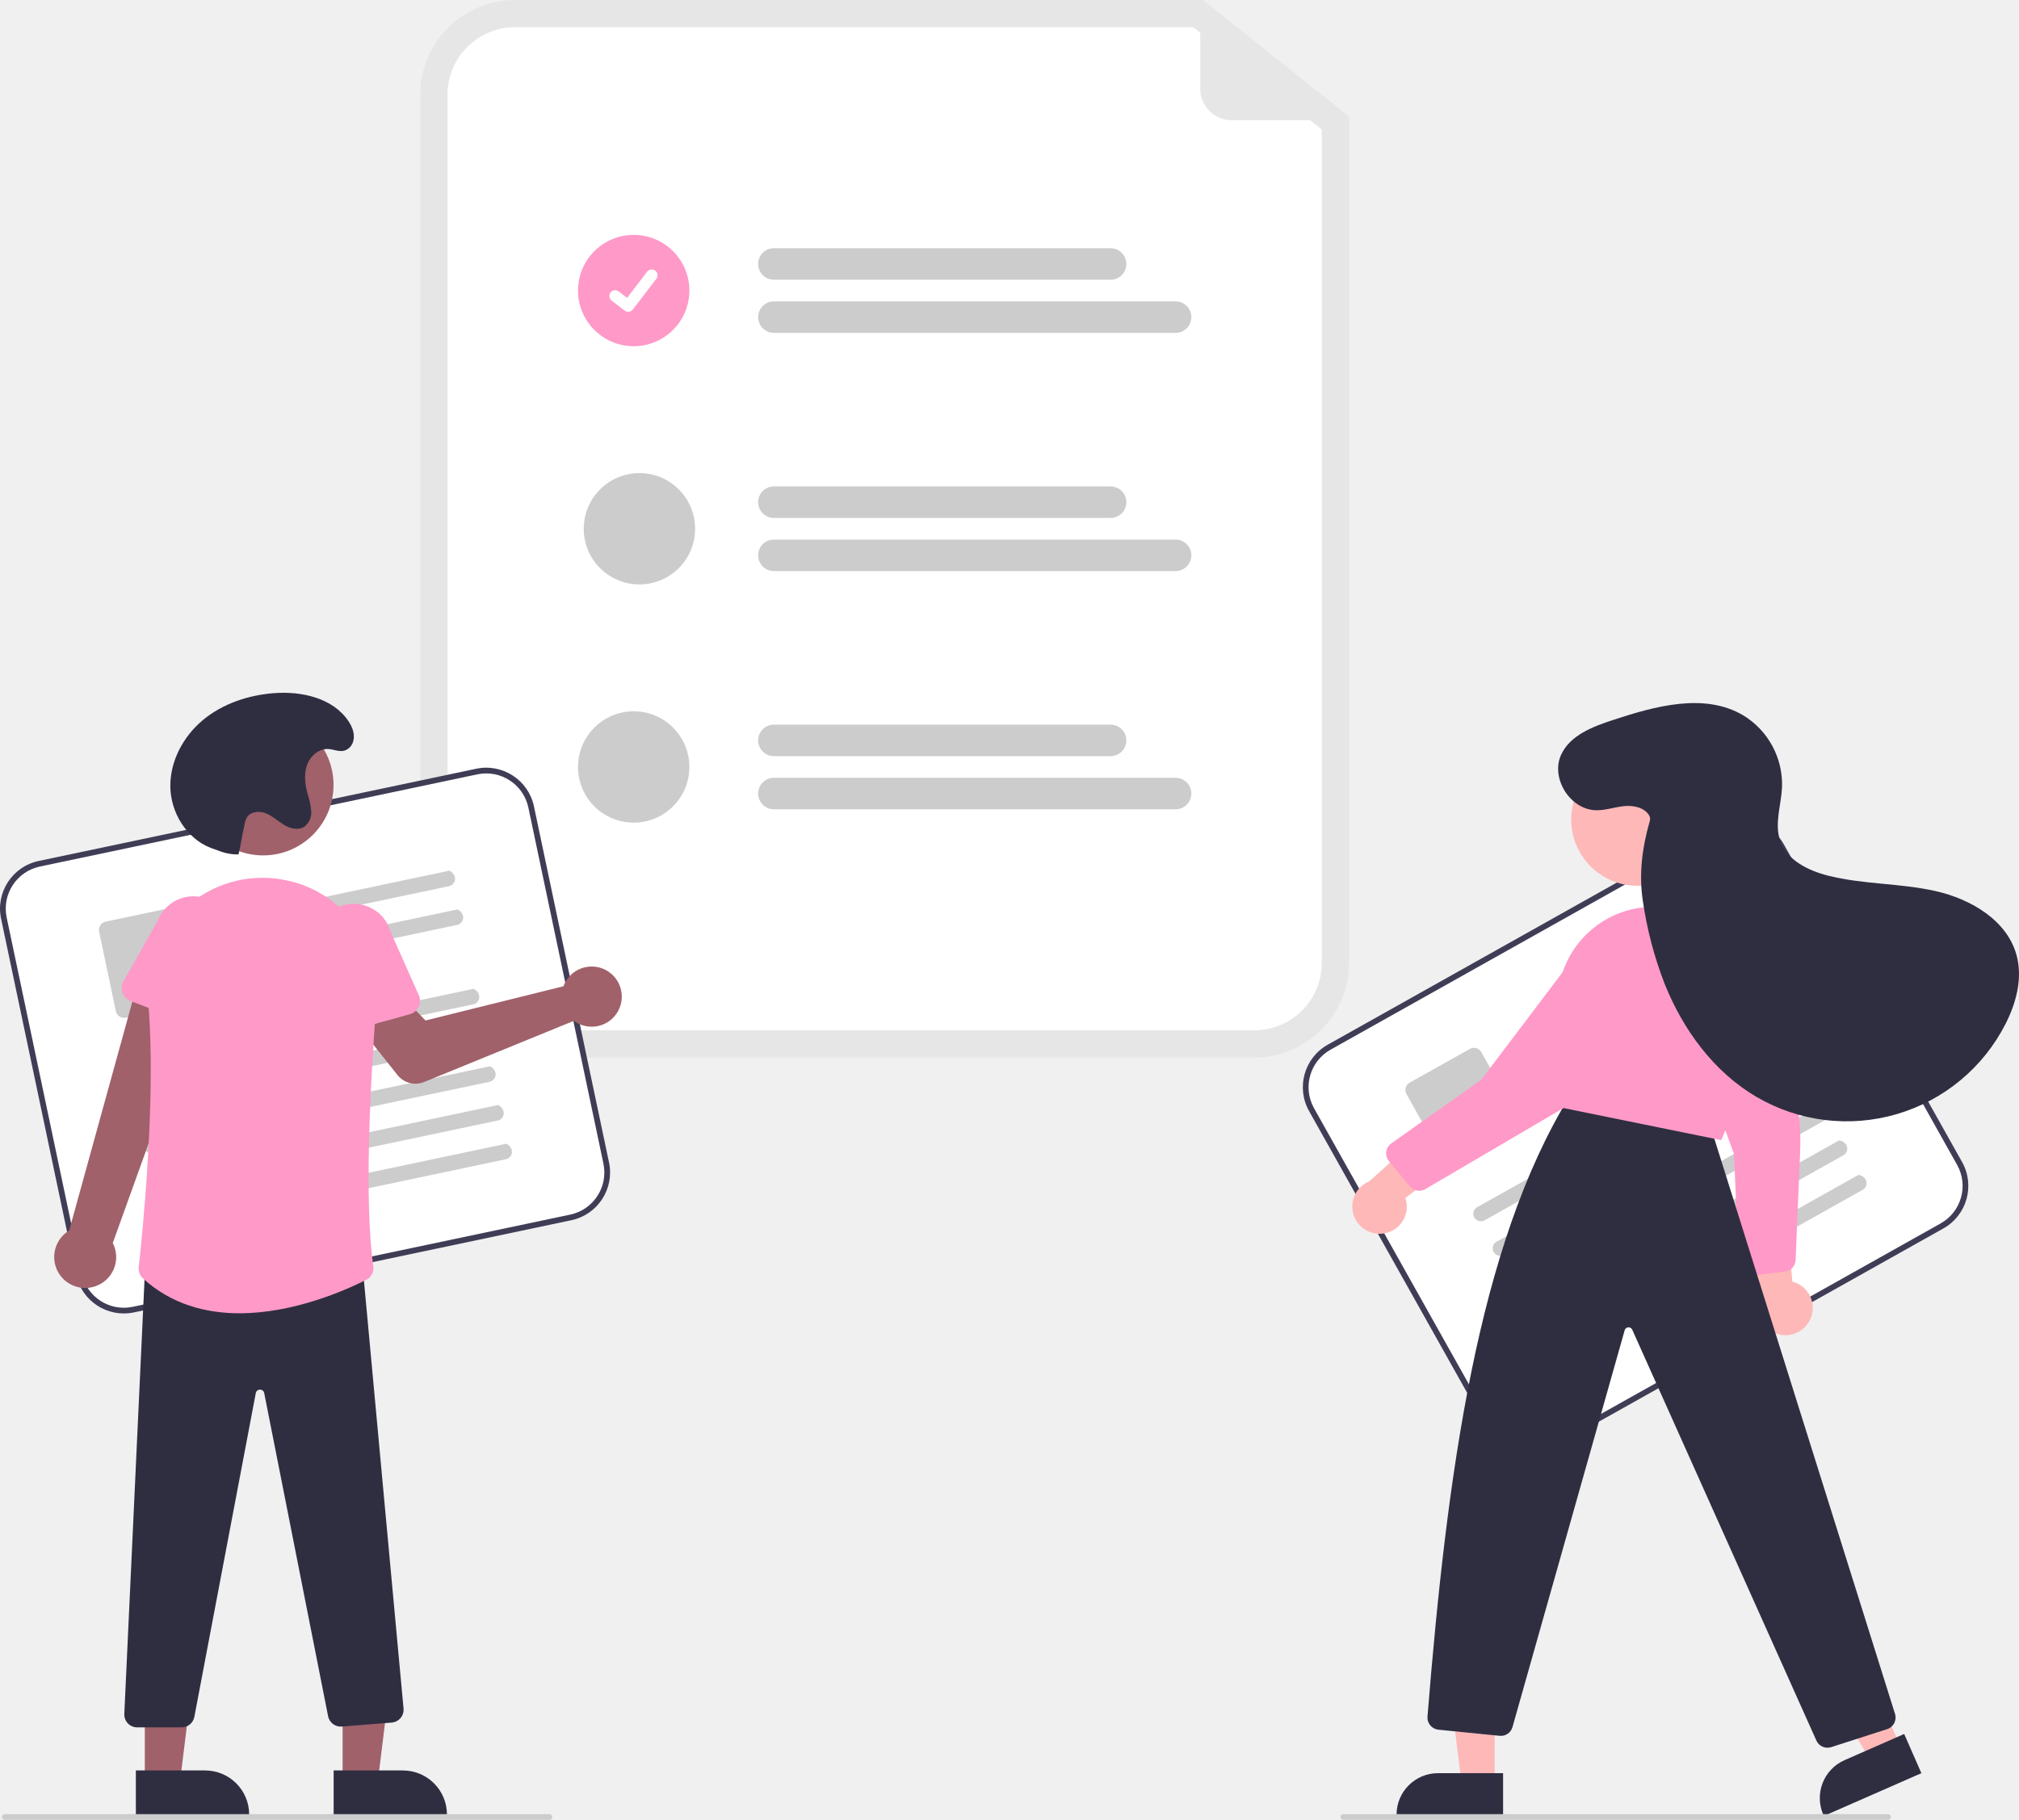
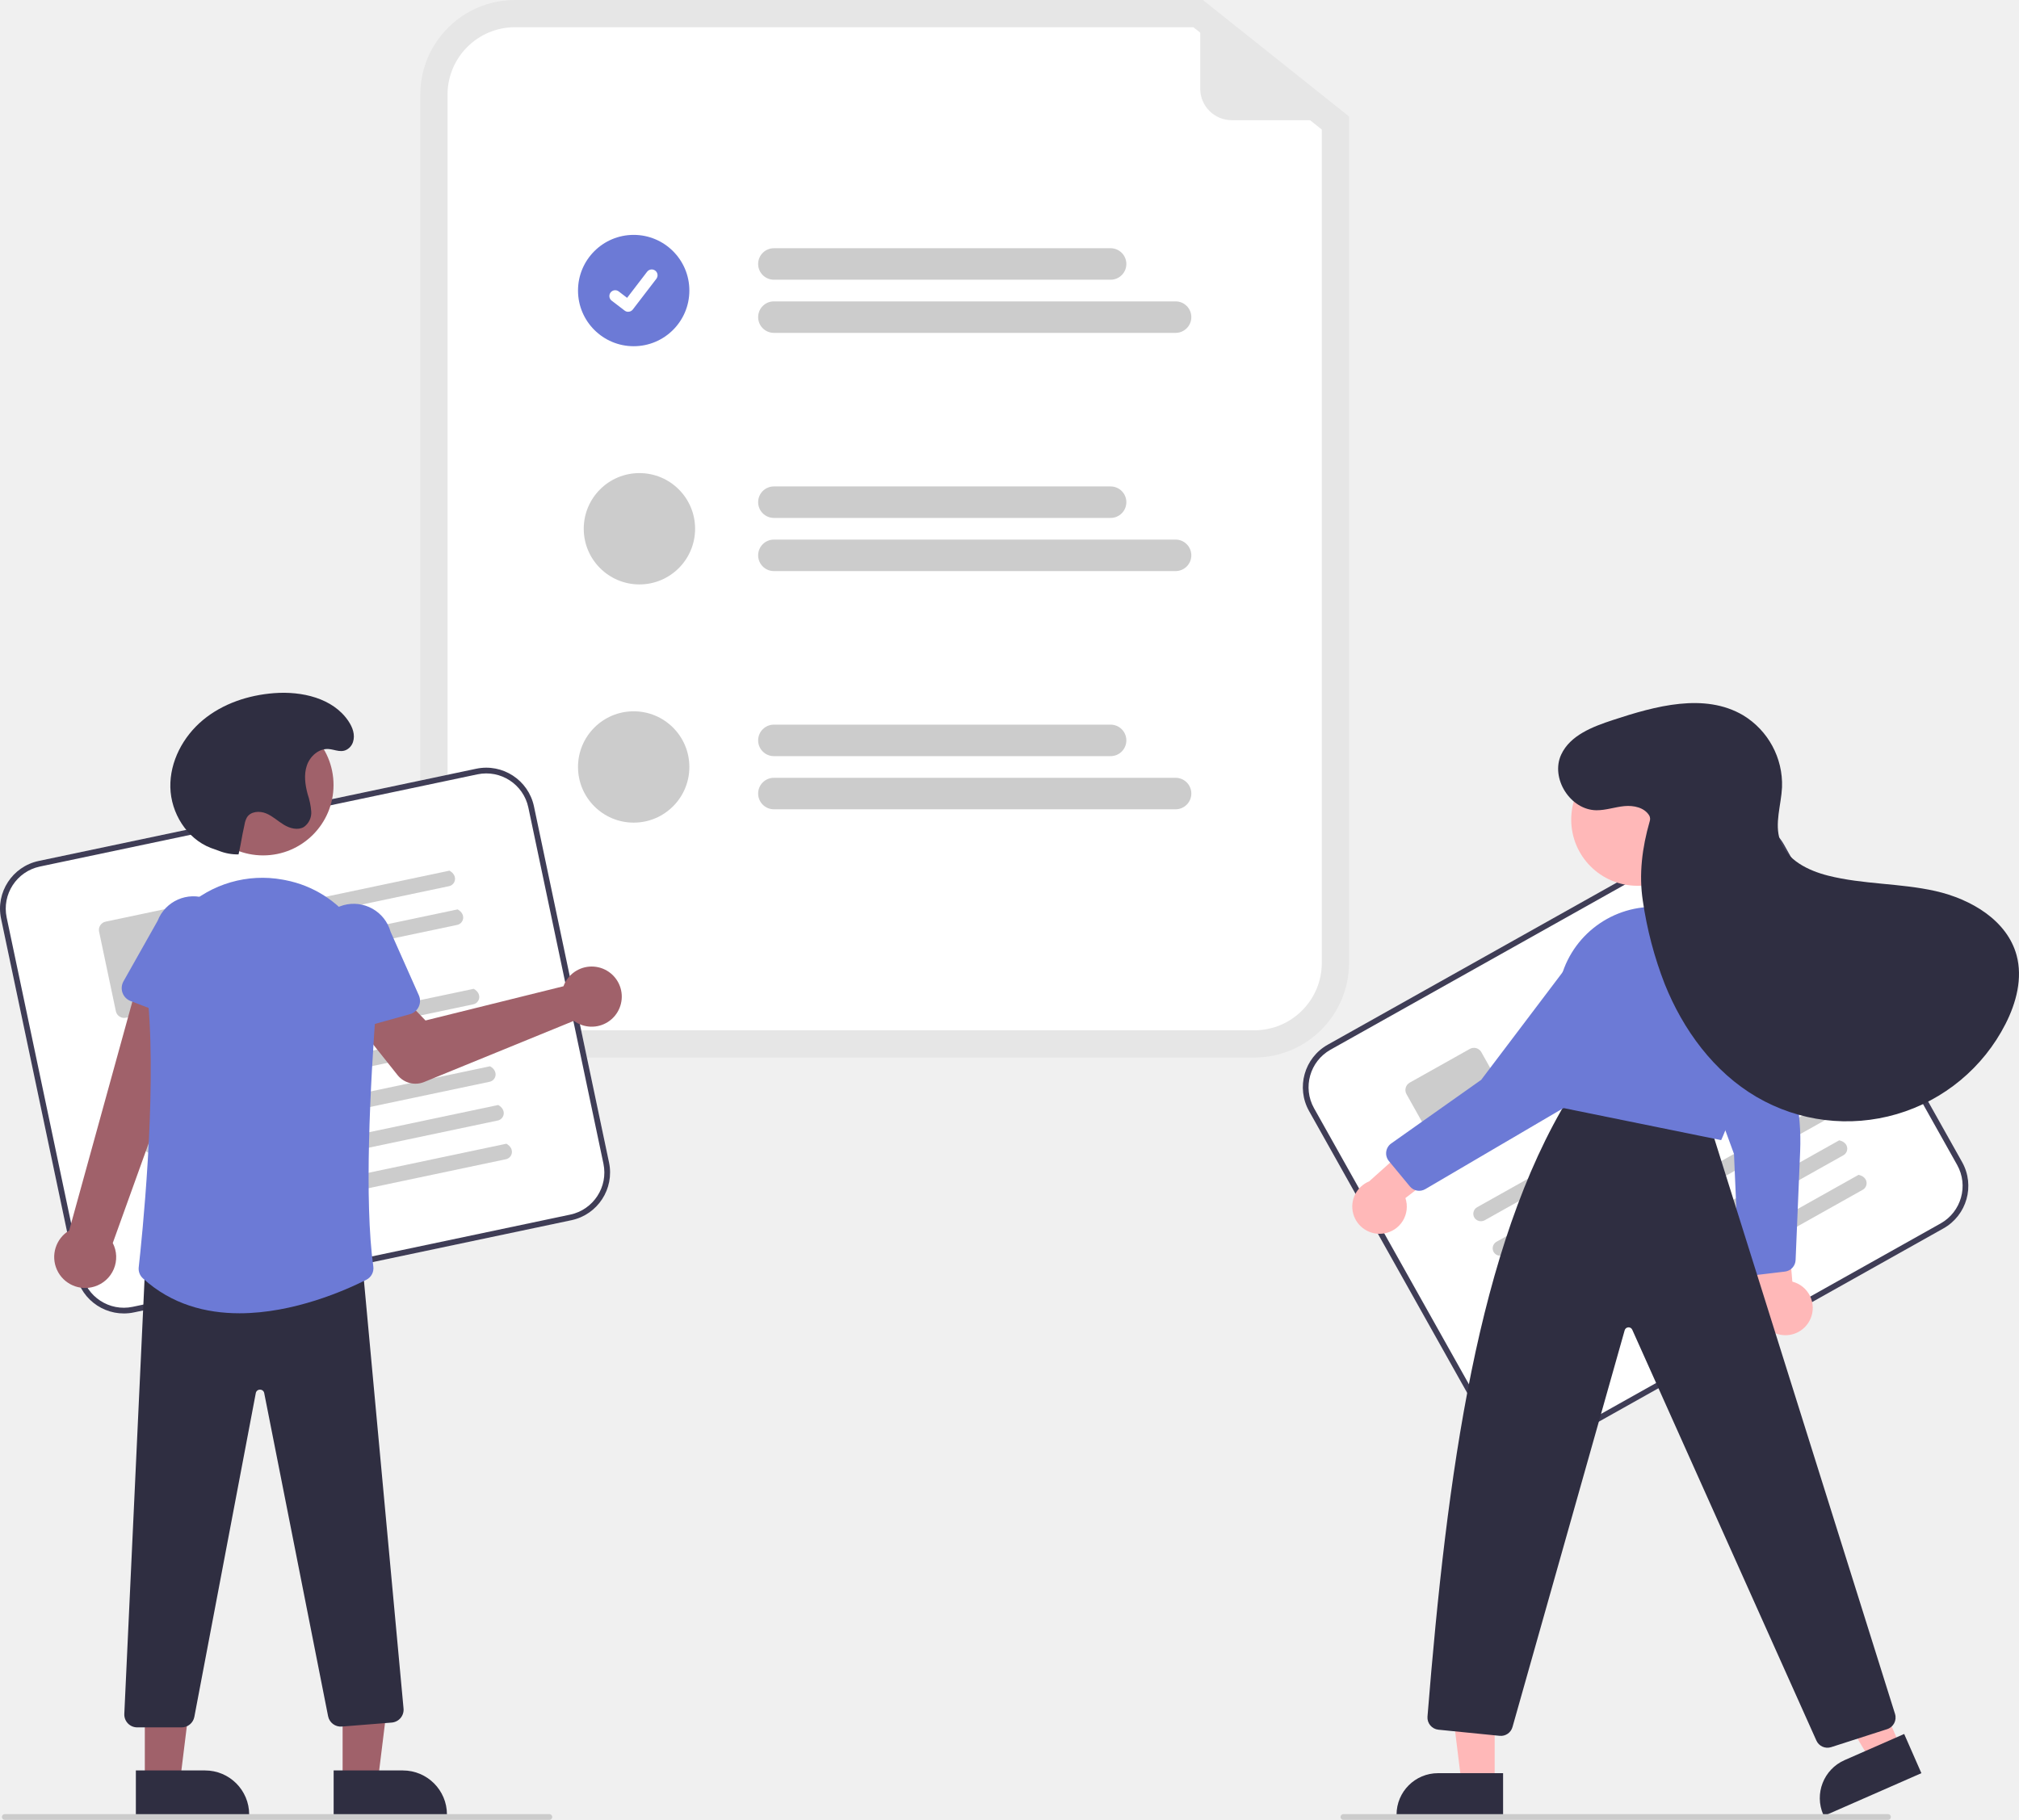
<svg xmlns="http://www.w3.org/2000/svg" data-name="Layer 1" width="704.362" height="635" viewBox="0 0 704.362 635">
  <path d="M685.451,501.5h-258a33.037,33.037,0,0,1-33-33v-303a33.037,33.037,0,0,1,33-33H667.478l50.973,40.629V468.5A33.037,33.037,0,0,1,685.451,501.5Z" transform="translate(-247.8189 -132.5)" fill="#e6e6e6" />
  <path d="M427.451,142a23.527,23.527,0,0,0-23.5,23.5v303a23.527,23.527,0,0,0,23.5,23.5h258a23.527,23.527,0,0,0,23.5-23.5V177.706L664.155,142Z" transform="translate(-247.8189 -132.5)" fill="#fff" />
  <path d="M635.27,230.104H517.806a5.495,5.495,0,1,1,0-10.991h117.464a5.495,5.495,0,1,1,0,10.991Z" transform="translate(-247.8189 -132.5)" fill="#ccc" />
  <path d="M657.939,248.651H517.806a5.495,5.495,0,1,1,0-10.991H657.939a5.495,5.495,0,1,1,0,10.991Z" transform="translate(-247.8189 -132.5)" fill="#ccc" />
  <path d="M635.27,313.222H517.806a5.495,5.495,0,1,1,0-10.991h117.464a5.495,5.495,0,1,1,0,10.991Z" transform="translate(-247.8189 -132.5)" fill="#ccc" />
  <path d="M657.939,331.769H517.806a5.495,5.495,0,1,1,0-10.991H657.939a5.495,5.495,0,1,1,0,10.991Z" transform="translate(-247.8189 -132.5)" fill="#ccc" />
  <path d="M635.27,396.34H517.806a5.495,5.495,0,1,1,0-10.991h117.464a5.495,5.495,0,1,1,0,10.991Z" transform="translate(-247.8189 -132.5)" fill="#ccc" />
  <path d="M657.939,414.886H517.806a5.495,5.495,0,0,1,0-10.991H657.939a5.495,5.495,0,1,1,0,10.991Z" transform="translate(-247.8189 -132.5)" fill="#ccc" />
-   <circle id="b6fa6563-5e20-492f-ac6f-1d924df782c1" data-name="Ellipse 44" cx="221.073" cy="101.382" r="19.423" fill="#ff99c8" />
-   <path id="bcd12bac-9f30-4deb-ae50-48c1cb737c9b-199" data-name="Path 395" d="M466.967,241.292a2.014,2.014,0,0,1-1.212-.403l-.022-.016-4.565-3.492a2.029,2.029,0,0,1,2.468-3.22l2.957,2.267,6.987-9.115a2.028,2.028,0,0,1,2.843-.376l.001 0-.043.06.045-.06a2.03,2.03,0,0,1,.375,2.843l-8.218,10.716a2.029,2.029,0,0,1-1.613.791Z" transform="translate(-247.8189 -132.5)" fill="#fff" />
+   <circle id="b6fa6563-5e20-492f-ac6f-1d924df782c1" data-name="Ellipse 44" cx="221.073" cy="101.382" r="19.423" fill="#6c7ad6" />
+   <path id="bcd12bac-9f30-4deb-ae50-48c1cb737c9b-2260" data-name="Path 395" d="M466.967,241.292a2.014,2.014,0,0,1-1.212-.403l-.022-.016-4.565-3.492a2.029,2.029,0,0,1,2.468-3.22l2.957,2.267,6.987-9.115a2.028,2.028,0,0,1,2.843-.376l.001 0-.043.06.045-.06a2.03,2.03,0,0,1,.375,2.843l-8.218,10.716a2.029,2.029,0,0,1-1.613.791Z" transform="translate(-247.8189 -132.5)" fill="#fff" />
  <circle id="b95850ed-3210-4af9-b38f-3ce1288a2453" data-name="Ellipse 44" cx="223.073" cy="184.5" r="19.423" fill="#ccc" />
  <circle id="b1885188-7f5c-4441-a082-07b02d322a90" data-name="Ellipse 44" cx="221.073" cy="267.618" r="19.423" fill="#ccc" />
  <path d="M717.459,174.436h-39.929a10.991,10.991,0,0,1-10.991-10.991v-29.491a.687.687,0,0,1,1.113-.538l50.233,39.795A.687.687,0,0,1,717.459,174.436Z" transform="translate(-247.8189 -132.5)" fill="#e6e6e6" />
  <path d="M447.167,558.272,294.521,590.447A17.019,17.019,0,0,1,274.38,577.319l-26.194-124.269a17.019,17.019,0,0,1,13.128-20.141l152.646-32.175a17.019,17.019,0,0,1,20.141,13.128L460.295,538.131A17.019,17.019,0,0,1,447.167,558.272Z" transform="translate(-247.8189 -132.5)" fill="#fff" />
  <path d="M447.167,558.272,294.521,590.447A17.019,17.019,0,0,1,274.38,577.319l-26.194-124.269a17.019,17.019,0,0,1,13.128-20.141l152.646-32.175a17.019,17.019,0,0,1,20.141,13.128L460.295,538.131A17.019,17.019,0,0,1,447.167,558.272ZM261.727,434.866a15.017,15.017,0,0,0-11.584,17.771l26.194,124.269a15.017,15.017,0,0,0,17.771,11.584L446.754,556.315A15.017,15.017,0,0,0,458.338,538.544l-26.194-124.269a15.017,15.017,0,0,0-17.771-11.584Z" transform="translate(-247.8189 -132.5)" fill="#3f3d56" />
-   <path id="b3d30341-bfe2-418c-85c9-1bd82b5f5e0c-200" data-name="Path 411" d="M404.476,441.709l-77.038,16.238a2.731,2.731,0,0,1-3.229-1.863,2.631,2.631,0,0,1,1.999-3.254l78.42-16.53c3.062,1.726,2.094,4.935-.152,5.409Z" transform="translate(-247.8189 -132.5)" fill="#ccc" />
-   <path id="ba7e3b3b-1e3b-4053-b678-ceb2b593f6ee-201" data-name="Path 412" d="M407.324,455.222l-77.038,16.238a2.731,2.731,0,0,1-3.229-1.863,2.631,2.631,0,0,1,1.999-3.254l78.42-16.53c3.062,1.726,2.094,4.935-.152,5.409Z" transform="translate(-247.8189 -132.5)" fill="#ccc" />
-   <path id="f6076b75-2d9c-4839-8b09-e00257d358cf-202" data-name="Path 413" d="M315.254,482.665l-23.511,4.956a2.962,2.962,0,0,1-3.506-2.285L282.389,457.59a2.962,2.962,0,0,1,2.285-3.506l23.511-4.956a2.963,2.963,0,0,1,3.506,2.285L317.539,479.159a2.962,2.962,0,0,1-2.285,3.506Z" transform="translate(-247.8189 -132.5)" fill="#ccc" />
-   <path id="acc57b87-b2e4-43d3-aa96-a8e2462d330c-203" data-name="Path 414" d="M412.932,482.937,295.358,507.72a2.731,2.731,0,0,1-3.229-1.863,2.631,2.631,0,0,1,1.999-3.254l118.958-25.074c3.062,1.726,2.094,4.935-.152,5.409Z" transform="translate(-247.8189 -132.5)" fill="#ccc" />
-   <path id="e5415755-f7b6-4857-8e09-1413b7f93e97-204" data-name="Path 415" d="M415.781,496.454,298.207,521.237a2.731,2.731,0,0,1-3.229-1.863,2.631,2.631,0,0,1,1.999-3.254l118.958-25.074c3.062,1.726,2.094,4.935-.152,5.409Z" transform="translate(-247.8189 -132.5)" fill="#ccc" />
-   <path id="afce3f4d-2700-4434-8207-f3b7a686e1c3-205" data-name="Path 416" d="M418.629,509.962,301.054,534.745a2.731,2.731,0,0,1-3.229-1.863,2.631,2.631,0,0,1,1.999-3.254l118.958-25.074c3.062,1.726,2.094,4.935-.152,5.409Z" transform="translate(-247.8189 -132.5)" fill="#ccc" />
-   <path id="abb1f551-863d-408b-9aec-d87e952e72e4-206" data-name="Path 417" d="M421.478,523.478,303.903,548.261a2.731,2.731,0,0,1-3.229-1.863,2.631,2.631,0,0,1,1.999-3.254l118.958-25.074c3.062,1.726,2.094,4.935-.152,5.409Z" transform="translate(-247.8189 -132.5)" fill="#ccc" />
-   <path id="bbed1b24-9150-4534-8e9c-e5347be55157-207" data-name="Path 418" d="M424.325,536.988,306.75,561.77a2.731,2.731,0,0,1-3.229-1.863,2.631,2.631,0,0,1,1.999-3.254L424.477,531.579c3.062,1.726,2.094,4.935-.152,5.409Z" transform="translate(-247.8189 -132.5)" fill="#ccc" />
+   <path id="b3d30341-bfe2-418c-85c9-1bd82b5f5e0c-2261" data-name="Path 411" d="M404.476,441.709l-77.038,16.238a2.731,2.731,0,0,1-3.229-1.863,2.631,2.631,0,0,1,1.999-3.254l78.42-16.53c3.062,1.726,2.094,4.935-.152,5.409Z" transform="translate(-247.8189 -132.5)" fill="#ccc" />
+   <path id="ba7e3b3b-1e3b-4053-b678-ceb2b593f6ee-2262" data-name="Path 412" d="M407.324,455.222l-77.038,16.238a2.731,2.731,0,0,1-3.229-1.863,2.631,2.631,0,0,1,1.999-3.254l78.42-16.53c3.062,1.726,2.094,4.935-.152,5.409Z" transform="translate(-247.8189 -132.5)" fill="#ccc" />
+   <path id="f6076b75-2d9c-4839-8b09-e00257d358cf-2263" data-name="Path 413" d="M315.254,482.665l-23.511,4.956a2.962,2.962,0,0,1-3.506-2.285L282.389,457.59a2.962,2.962,0,0,1,2.285-3.506l23.511-4.956a2.963,2.963,0,0,1,3.506,2.285L317.539,479.159a2.962,2.962,0,0,1-2.285,3.506Z" transform="translate(-247.8189 -132.5)" fill="#ccc" />
+   <path id="acc57b87-b2e4-43d3-aa96-a8e2462d330c-2264" data-name="Path 414" d="M412.932,482.937,295.358,507.72a2.731,2.731,0,0,1-3.229-1.863,2.631,2.631,0,0,1,1.999-3.254l118.958-25.074c3.062,1.726,2.094,4.935-.152,5.409Z" transform="translate(-247.8189 -132.5)" fill="#ccc" />
+   <path id="e5415755-f7b6-4857-8e09-1413b7f93e97-2265" data-name="Path 415" d="M415.781,496.454,298.207,521.237a2.731,2.731,0,0,1-3.229-1.863,2.631,2.631,0,0,1,1.999-3.254l118.958-25.074c3.062,1.726,2.094,4.935-.152,5.409Z" transform="translate(-247.8189 -132.5)" fill="#ccc" />
+   <path id="afce3f4d-2700-4434-8207-f3b7a686e1c3-2266" data-name="Path 416" d="M418.629,509.962,301.054,534.745a2.731,2.731,0,0,1-3.229-1.863,2.631,2.631,0,0,1,1.999-3.254l118.958-25.074c3.062,1.726,2.094,4.935-.152,5.409Z" transform="translate(-247.8189 -132.5)" fill="#ccc" />
+   <path id="abb1f551-863d-408b-9aec-d87e952e72e4-2267" data-name="Path 417" d="M421.478,523.478,303.903,548.261a2.731,2.731,0,0,1-3.229-1.863,2.631,2.631,0,0,1,1.999-3.254l118.958-25.074c3.062,1.726,2.094,4.935-.152,5.409Z" transform="translate(-247.8189 -132.5)" fill="#ccc" />
+   <path id="bbed1b24-9150-4534-8e9c-e5347be55157-2268" data-name="Path 418" d="M424.325,536.988,306.75,561.77a2.731,2.731,0,0,1-3.229-1.863,2.631,2.631,0,0,1,1.999-3.254L424.477,531.579c3.062,1.726,2.094,4.935-.152,5.409Z" transform="translate(-247.8189 -132.5)" fill="#ccc" />
  <path d="M445.08,475.121a10.525,10.525,0,0,0-.683,1.51l-48.133,11.944-8.373-8.663-14.725,10.928,13.333,16.776a8,8,0,0,0,9.289,2.428l52.229-21.342a10.497,10.497,0,1,0-2.936-13.582Z" transform="translate(-247.8189 -132.5)" fill="#a0616a" />
  <path d="M280.783,581.413a10.743,10.743,0,0,0,6.378-15.188l33.124-92.067-23.004-4.077-25.327,91.781a10.801,10.801,0,0,0,8.828,19.551Z" transform="translate(-247.8189 -132.5)" fill="#a0616a" />
-   <path d="M316.079,490.501l-22.713-8.717a4.817,4.817,0,0,1-2.47-6.863l11.915-21.126a13.377,13.377,0,0,1,24.95,9.66l-5.256,23.598a4.817,4.817,0,0,1-6.427,3.448Z" transform="translate(-247.8189 -132.5)" fill="#ff99c8" />
+   <path d="M316.079,490.501l-22.713-8.717a4.817,4.817,0,0,1-2.47-6.863l11.915-21.126a13.377,13.377,0,0,1,24.95,9.66l-5.256,23.598a4.817,4.817,0,0,1-6.427,3.448Z" transform="translate(-247.8189 -132.5)" fill="#6c7ad6" />
  <polygon points="119.525 621.766 131.785 621.765 137.617 574.477 119.523 574.478 119.525 621.766" fill="#a0616a" />
  <path d="M364.216,750.263l24.144-.001h.001a15.386,15.386,0,0,1,15.386,15.386v.5l-39.531.001Z" transform="translate(-247.8189 -132.5)" fill="#2f2e41" />
  <polygon points="50.525 621.766 62.785 621.765 68.617 574.477 50.523 574.478 50.525 621.766" fill="#a0616a" />
  <path d="M295.216,750.263l24.144-.001h.001a15.386,15.386,0,0,1,15.386,15.386v.5l-39.531.001Z" transform="translate(-247.8189 -132.5)" fill="#2f2e41" />
  <path d="M311.196,735.233H295.682a4.5,4.5,0,0,1-4.495-4.714l7.369-158.332.464-.013,74.919-1.953L388.6,728.644a4.5,4.5,0,0,1-4.121,4.911l-17.426,1.394a4.502,4.502,0,0,1-4.767-3.582L339.995,618.59a1.454,1.454,0,0,0-1.469-1.199h-.006a1.454,1.454,0,0,0-1.466,1.211l-21.443,113A4.51,4.51,0,0,1,311.196,735.233Z" transform="translate(-247.8189 -132.5)" fill="#2f2e41" />
  <circle cx="91.797" cy="273.914" r="24.561" fill="#a0616a" />
-   <path d="M331.38,590.742c-11.706,0-23.73-3.077-33.698-12.175a4.552,4.552,0,0,1-1.469-3.85c1.067-9.586,6.242-59.081,3.328-92.144A40.02,40.02,0,0,1,312.496,449.269a39.598,39.598,0,0,1,33.962-9.834h0c.306.055.612.112.918.171,19.664,3.806,33.326,22.004,31.78,42.331-2.256,29.66-4.278,69.779-1.103,92.468a4.493,4.493,0,0,1-2.415,4.637C368.414,582.692,350.312,590.742,331.38,590.742Z" transform="translate(-247.8189 -132.5)" fill="#ff99c8" />
-   <path d="M363.429,492.268A4.812,4.812,0,0,1,361.32,488.857l-2.992-23.99a13.377,13.377,0,0,1,25.754-7.248l9.856,22.161a4.817,4.817,0,0,1-3.11,6.598l-23.437,6.522A4.811,4.811,0,0,1,363.429,492.268Z" transform="translate(-247.8189 -132.5)" fill="#ff99c8" />
+   <path d="M331.38,590.742c-11.706,0-23.73-3.077-33.698-12.175a4.552,4.552,0,0,1-1.469-3.85c1.067-9.586,6.242-59.081,3.328-92.144A40.02,40.02,0,0,1,312.496,449.269a39.598,39.598,0,0,1,33.962-9.834h0c.306.055.612.112.918.171,19.664,3.806,33.326,22.004,31.78,42.331-2.256,29.66-4.278,69.779-1.103,92.468a4.493,4.493,0,0,1-2.415,4.637C368.414,582.692,350.312,590.742,331.38,590.742Z" transform="translate(-247.8189 -132.5)" fill="#6c7ad6" />
+   <path d="M363.429,492.268A4.812,4.812,0,0,1,361.32,488.857l-2.992-23.99a13.377,13.377,0,0,1,25.754-7.248l9.856,22.161a4.817,4.817,0,0,1-3.11,6.598l-23.437,6.522A4.811,4.811,0,0,1,363.429,492.268Z" transform="translate(-247.8189 -132.5)" fill="#6c7ad6" />
  <path d="M331.042,430.628a17.598,17.598,0,0,1-6.797-1.23c-.951-.367-1.939-.668-2.889-1.035-8.387-3.24-13.911-12.172-14.109-21.16s4.457-17.713,11.369-23.462,15.865-8.701,24.83-9.384c9.657-.735,20.53,1.714,25.926,9.756,1.436,2.141,2.441,4.738,1.59,7.322a4.686,4.686,0,0,1-1.32,2.028c-2.41,2.144-4.812.532-7.269.389-3.377-.196-6.409,2.537-7.499,5.739s-.61,6.727.27,9.992a24.962,24.962,0,0,1,1.258,6.076,6.108,6.108,0,0,1-2.531,5.379c-2.11,1.275-4.881.537-6.992-.736s-3.935-3.044-6.216-3.981-5.344-.729-6.671,1.348a7.379,7.379,0,0,0-.843,2.435c-1.19,5.421-.916,5.102-2.106,10.523Z" transform="translate(-247.8189 -132.5)" fill="#2f2e41" />
  <path d="M439.487,767.5h-190a1,1,0,0,1,0-2h190a1,1,0,1,1,0,2Z" transform="translate(-247.8189 -132.5)" fill="#ccc" />
  <path d="M925.831,561.129,789.773,637.447a17.019,17.019,0,0,1-23.143-6.51l-62.13-110.765A17.019,17.019,0,0,1,711.01,497.028l136.058-76.317a17.019,17.019,0,0,1,23.143,6.51L932.341,537.986A17.019,17.019,0,0,1,925.831,561.129Z" transform="translate(-247.8189 -132.5)" fill="#fff" />
  <path d="M925.831,561.129,789.773,637.447a17.019,17.019,0,0,1-23.143-6.51l-62.13-110.765A17.019,17.019,0,0,1,711.01,497.028l136.058-76.317a17.019,17.019,0,0,1,23.143,6.51L932.341,537.986A17.019,17.019,0,0,1,925.831,561.129ZM711.988,498.773a15.017,15.017,0,0,0-5.744,20.421l62.13,110.765a15.017,15.017,0,0,0,20.421,5.744l136.058-76.317a15.017,15.017,0,0,0,5.744-20.421l-62.13-110.765a15.017,15.017,0,0,0-20.421-5.744Z" transform="translate(-247.8189 -132.5)" fill="#3f3d56" />
-   <path id="b4188fdd-8694-46fd-b6a9-2365408da1f7-208" data-name="Path 411" d="M850.26,462.648,781.594,501.165a2.731,2.731,0,0,1-3.638-.813,2.631,2.631,0,0,1,.935-3.703l69.898-39.207c3.438.732,3.473,4.084,1.471,5.207Z" transform="translate(-247.8189 -132.5)" fill="#ccc" />
-   <path id="e79bc6ad-6d6d-496e-bd80-f918a84d8140-209" data-name="Path 412" d="M857.016,474.693,788.35,513.209a2.731,2.731,0,0,1-3.638-.813,2.631,2.631,0,0,1,.935-3.703l69.898-39.207c3.438.732,3.473,4.084,1.471,5.207Z" transform="translate(-247.8189 -132.5)" fill="#ccc" />
-   <path id="b0898467-4323-4072-9ee9-29d386bbe07d-210" data-name="Path 413" d="M777.353,528.393l-20.956,11.755a2.962,2.962,0,0,1-4.028-1.133L738.496,514.285a2.962,2.962,0,0,1,1.133-4.028l20.956-11.755a2.963,2.963,0,0,1,4.028,1.133L778.486,524.365a2.962,2.962,0,0,1-1.133,4.028Z" transform="translate(-247.8189 -132.5)" fill="#ccc" />
-   <path id="aea6c33f-bf9b-47d5-9d2e-017fc614339c-211" data-name="Path 414" d="M870.65,499.466,765.852,558.249a2.731,2.731,0,0,1-3.638-.813,2.631,2.631,0,0,1,.935-3.703L869.179,494.259c3.438.732,3.473,4.084,1.471,5.207Z" transform="translate(-247.8189 -132.5)" fill="#ccc" />
-   <path id="b16b06d0-f954-457b-b4c1-332719c9f6d6-212" data-name="Path 415" d="M877.408,511.514,772.61,570.297a2.731,2.731,0,0,1-3.638-.813,2.631,2.631,0,0,1,.935-3.703l106.03-59.474c3.438.732,3.473,4.084,1.471,5.207Z" transform="translate(-247.8189 -132.5)" fill="#ccc" />
-   <path id="b3c0d144-cc2c-4ac0-a007-a1ff15c76ba0-213" data-name="Path 416" d="M884.161,523.554,779.364,582.337a2.731,2.731,0,0,1-3.638-.813,2.631,2.631,0,0,1,.935-3.703L882.69,518.347c3.438.732,3.473,4.084,1.471,5.207Z" transform="translate(-247.8189 -132.5)" fill="#ccc" />
-   <path id="b05e8afe-5132-428a-bb53-4b9505cb52a3-214" data-name="Path 417" d="M890.919,535.602,786.121,594.385a2.731,2.731,0,0,1-3.638-.813,2.631,2.631,0,0,1,.935-3.703L889.448,530.394c3.438.732,3.473,4.084,1.471,5.207Z" transform="translate(-247.8189 -132.5)" fill="#ccc" />
-   <path id="a26c59cb-bc72-4a1e-9571-41d1cd64f8ea-215" data-name="Path 418" d="M897.673,547.643,792.875,606.426a2.731,2.731,0,0,1-3.638-.813,2.631,2.631,0,0,1,.935-3.703L896.202,542.436c3.438.732,3.473,4.084,1.471,5.207Z" transform="translate(-247.8189 -132.5)" fill="#ccc" />
+   <path id="b4188fdd-8694-46fd-b6a9-2365408da1f7-2269" data-name="Path 411" d="M850.26,462.648,781.594,501.165a2.731,2.731,0,0,1-3.638-.813,2.631,2.631,0,0,1,.935-3.703l69.898-39.207c3.438.732,3.473,4.084,1.471,5.207Z" transform="translate(-247.8189 -132.5)" fill="#ccc" />
+   <path id="e79bc6ad-6d6d-496e-bd80-f918a84d8140-2270" data-name="Path 412" d="M857.016,474.693,788.35,513.209a2.731,2.731,0,0,1-3.638-.813,2.631,2.631,0,0,1,.935-3.703l69.898-39.207c3.438.732,3.473,4.084,1.471,5.207Z" transform="translate(-247.8189 -132.5)" fill="#ccc" />
+   <path id="b0898467-4323-4072-9ee9-29d386bbe07d-2271" data-name="Path 413" d="M777.353,528.393l-20.956,11.755a2.962,2.962,0,0,1-4.028-1.133L738.496,514.285a2.962,2.962,0,0,1,1.133-4.028l20.956-11.755a2.963,2.963,0,0,1,4.028,1.133L778.486,524.365a2.962,2.962,0,0,1-1.133,4.028Z" transform="translate(-247.8189 -132.5)" fill="#ccc" />
+   <path id="aea6c33f-bf9b-47d5-9d2e-017fc614339c-2272" data-name="Path 414" d="M870.65,499.466,765.852,558.249a2.731,2.731,0,0,1-3.638-.813,2.631,2.631,0,0,1,.935-3.703L869.179,494.259c3.438.732,3.473,4.084,1.471,5.207Z" transform="translate(-247.8189 -132.5)" fill="#ccc" />
+   <path id="b16b06d0-f954-457b-b4c1-332719c9f6d6-2273" data-name="Path 415" d="M877.408,511.514,772.61,570.297a2.731,2.731,0,0,1-3.638-.813,2.631,2.631,0,0,1,.935-3.703l106.03-59.474c3.438.732,3.473,4.084,1.471,5.207Z" transform="translate(-247.8189 -132.5)" fill="#ccc" />
+   <path id="b3c0d144-cc2c-4ac0-a007-a1ff15c76ba0-2274" data-name="Path 416" d="M884.161,523.554,779.364,582.337a2.731,2.731,0,0,1-3.638-.813,2.631,2.631,0,0,1,.935-3.703L882.69,518.347c3.438.732,3.473,4.084,1.471,5.207Z" transform="translate(-247.8189 -132.5)" fill="#ccc" />
+   <path id="b05e8afe-5132-428a-bb53-4b9505cb52a3-2275" data-name="Path 417" d="M890.919,535.602,786.121,594.385a2.731,2.731,0,0,1-3.638-.813,2.631,2.631,0,0,1,.935-3.703L889.448,530.394c3.438.732,3.473,4.084,1.471,5.207Z" transform="translate(-247.8189 -132.5)" fill="#ccc" />
+   <path id="a26c59cb-bc72-4a1e-9571-41d1cd64f8ea-2276" data-name="Path 418" d="M897.673,547.643,792.875,606.426a2.731,2.731,0,0,1-3.638-.813,2.631,2.631,0,0,1,.935-3.703L896.202,542.436c3.438.732,3.473,4.084,1.471,5.207Z" transform="translate(-247.8189 -132.5)" fill="#ccc" />
  <path d="M879.39,592.766a9.454,9.454,0,0,0-6.28-13.065l-2.85-33.474-13.706,10.813,4.808,30.13A9.505,9.505,0,0,0,879.39,592.766Z" transform="translate(-247.8189 -132.5)" fill="#ffb8b8" />
-   <path d="M870.519,576.195l-11.383,1.358a4.231,4.231,0,0,1-4.727-4.018l-1.66-38.402L831.171,476.186a12.148,12.148,0,0,1,.641-11.567,15.878,15.878,0,0,1,1.808-2.333,12.109,12.109,0,0,1,10.562-3.75,12.626,12.626,0,0,1,9.483,6.59l14.072,29.487a83.765,83.765,0,0,1,8.094,39.573l-1.587,37.988a4.228,4.228,0,0,1-3.67,4.015Z" transform="translate(-247.8189 -132.5)" fill="#ff99c8" />
+   <path d="M870.519,576.195l-11.383,1.358a4.231,4.231,0,0,1-4.727-4.018l-1.66-38.402L831.171,476.186a12.148,12.148,0,0,1,.641-11.567,15.878,15.878,0,0,1,1.808-2.333,12.109,12.109,0,0,1,10.562-3.75,12.626,12.626,0,0,1,9.483,6.59l14.072,29.487a83.765,83.765,0,0,1,8.094,39.573l-1.587,37.988a4.228,4.228,0,0,1-3.67,4.015Z" transform="translate(-247.8189 -132.5)" fill="#6c7ad6" />
  <polygon points="663.126 609.664 652.572 614.296 629.682 575.793 645.258 568.956 663.126 609.664" fill="#ffb8b8" />
  <path d="M918.127,751.213l-34.03,14.937-.189-.43a14.465,14.465,0,0,1,7.431-19.06l.001-0,20.784-9.123Z" transform="translate(-247.8189 -132.5)" fill="#2f2e41" />
  <polygon points="521.437 622.477 509.911 622.477 504.428 578.02 521.439 578.021 521.437 622.477" fill="#ffb8b8" />
  <path d="M772.195,766.15l-37.164-.001v-.47a14.465,14.465,0,0,1,14.465-14.465h.001l22.698.001Z" transform="translate(-247.8189 -132.5)" fill="#2f2e41" />
  <path d="M881.471,739.779,817.265,596.496a1.41,1.41,0,0,0-2.656.188L775.488,735.078a4.206,4.206,0,0,1-4.503,3.1L749.619,736.042a4.255,4.255,0,0,1-3.798-4.552c6.796-84.524,17.509-164.297,49.602-216.52l.171-.278,48.544,9.519L908.945,730.585a4.249,4.249,0,0,1-2.751,5.264l-19.543,6.282a4.215,4.215,0,0,1-5.179-2.352Z" transform="translate(-247.8189 -132.5)" fill="#2f2e41" />
  <circle cx="571.237" cy="285.983" r="23.091" fill="#ffb8b8" />
-   <path d="M792.439,518.968l-.294-.061-.069-.292c-3.111-13.135-3.185-27.47-.221-42.605a33.468,33.468,0,0,1,33.508-27.075h0a33.523,33.523,0,0,1,32.818,32.231c.99,26.032-9.649,48.6-9.756,48.825l-.158.331Z" transform="translate(-247.8189 -132.5)" fill="#ff99c8" />
+   <path d="M792.439,518.968l-.294-.061-.069-.292c-3.111-13.135-3.185-27.47-.221-42.605a33.468,33.468,0,0,1,33.508-27.075h0a33.523,33.523,0,0,1,32.818,32.231c.99,26.032-9.649,48.6-9.756,48.825l-.158.331Z" transform="translate(-247.8189 -132.5)" fill="#6c7ad6" />
  <path d="M730.539,562.897a9.454,9.454,0,0,0,7.582-12.355l26.596-20.526L748.204,524.35l-22.724,20.36a9.505,9.505,0,0,0,5.06,18.187Z" transform="translate(-247.8189 -132.5)" fill="#ffb8b8" />
-   <path d="M745.066,547.417a4.215,4.215,0,0,1-5.401-.953l-7.306-8.834a4.23,4.23,0,0,1,.817-6.15l31.383-22.194,37.866-50.065a12.147,12.147,0,0,1,10.072-5.726,15.846,15.846,0,0,1,2.939.256h0a12.106,12.106,0,0,1,8.873,6.848,12.625,12.625,0,0,1-.403,11.54l-28.038,45.407-.061.099Z" transform="translate(-247.8189 -132.5)" fill="#ff99c8" />
+   <path d="M745.066,547.417a4.215,4.215,0,0,1-5.401-.953l-7.306-8.834a4.23,4.23,0,0,1,.817-6.15l31.383-22.194,37.866-50.065a12.147,12.147,0,0,1,10.072-5.726,15.846,15.846,0,0,1,2.939.256h0a12.106,12.106,0,0,1,8.873,6.848,12.625,12.625,0,0,1-.403,11.54l-28.038,45.407-.061.099Z" transform="translate(-247.8189 -132.5)" fill="#6c7ad6" />
  <path d="M823.185,417.051c-1.702-2.799-5.457-3.59-8.718-3.271s-6.431,1.465-9.708,1.44c-9.097-.071-16.119-11.158-12.294-19.412,3.137-6.769,10.97-9.742,18.057-12.075,14.858-4.891,31.925-9.591,45.408-1.66a28.214,28.214,0,0,1,13.58,25.14c-.303,6.242-2.694,12.653-.672,18.566,2.332,6.822,9.727,10.481,16.716,12.252,12.251,3.104,25.167,2.604,37.494,5.387s24.959,10.175,28.282,22.368c2.183,8.009-.095,16.63-3.867,24.025a62.223,62.223,0,0,1-86.805,25.461c-14.903-8.702-25.662-23.409-32.076-39.43a132.03,132.03,0,0,1-7.632-29c-1.437-9.291-.218-18.68,2.384-27.714A2.547,2.547,0,0,0,823.185,417.051Z" transform="translate(-247.8189 -132.5)" fill="#2f2e41" />
  <path d="M906.487,767.5h-190a1,1,0,0,1,0-2h190a1,1,0,1,1,0,2Z" transform="translate(-247.8189 -132.5)" fill="#ccc" />
</svg>
